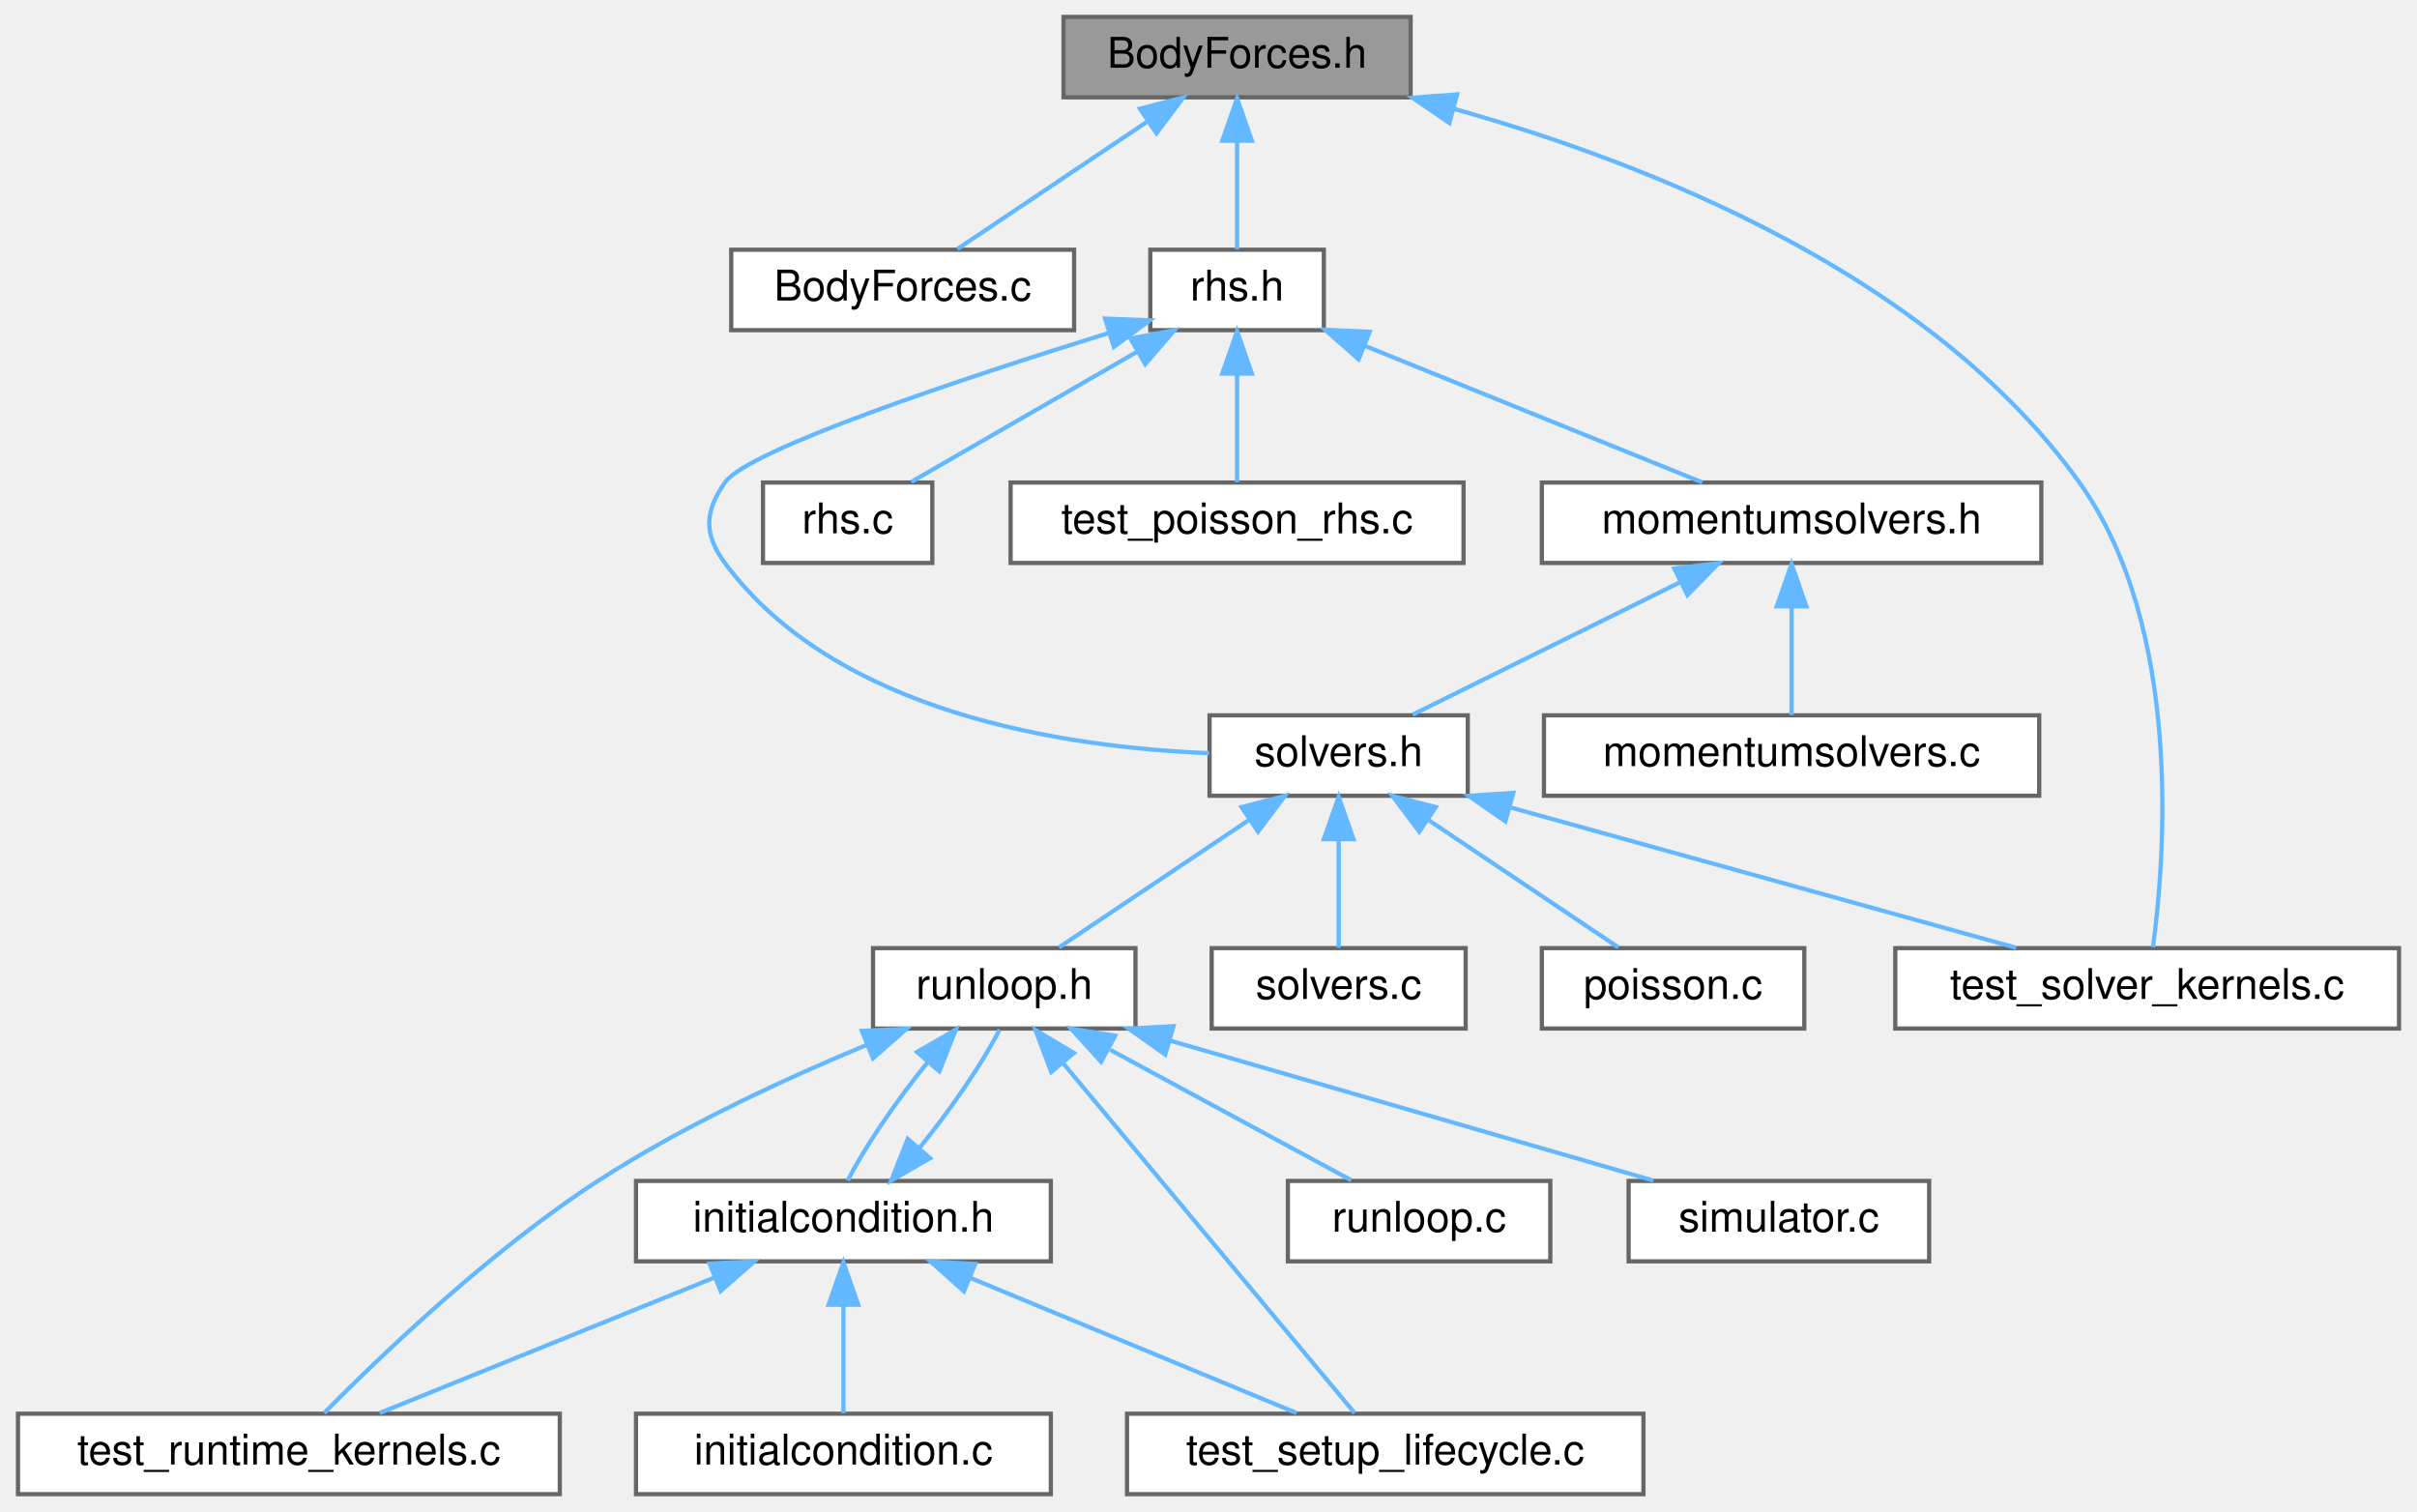
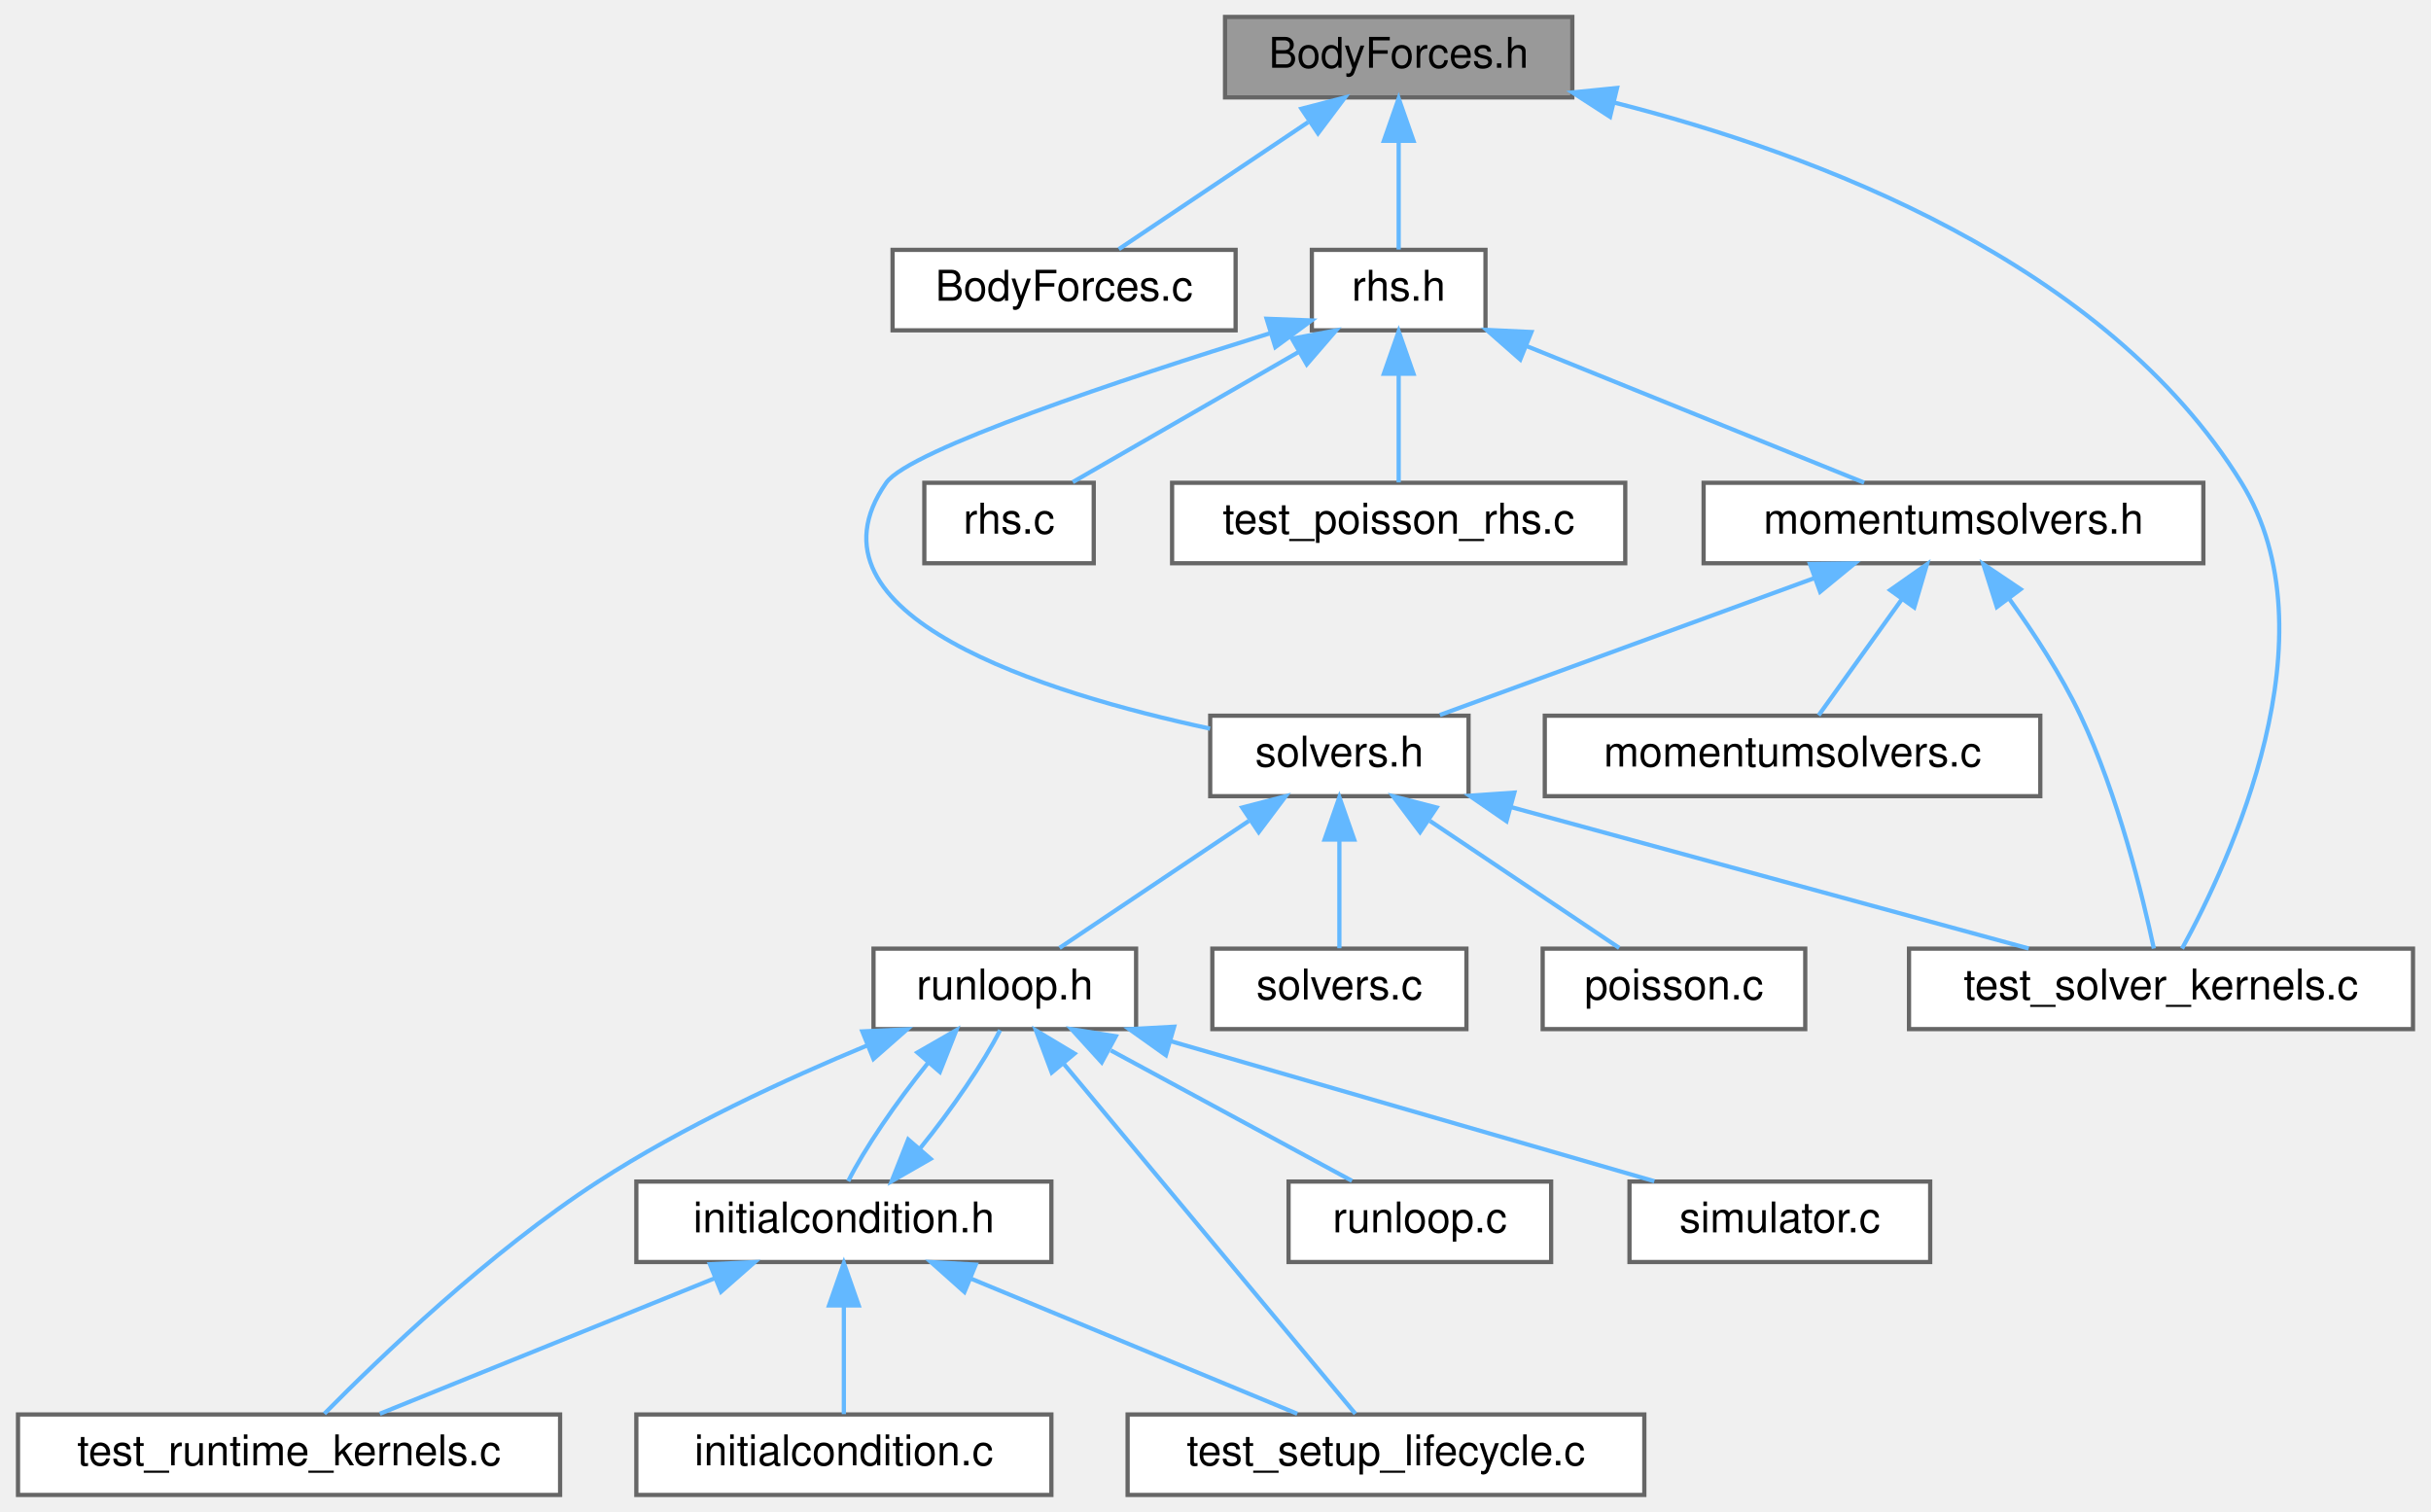
- <svg xmlns="http://www.w3.org/2000/svg" xmlns:xlink="http://www.w3.org/1999/xlink" width="571pt" height="357pt" viewBox="0.00 0.00 570.50 357.00">
+ <svg xmlns="http://www.w3.org/2000/svg" xmlns:xlink="http://www.w3.org/1999/xlink" width="574pt" height="357pt" viewBox="0.00 0.00 573.50 357.00">
  <g id="graph0" class="graph" transform="scale(1 1) rotate(0) translate(4 353)">
    <g id="Node000001" class="node">
      <g id="a_Node000001">
        <a xlink:title=" ">
-           <polygon fill="#999999" stroke="#666666" points="329,-349 247,-349 247,-330 329,-330 329,-349" />
-           <text text-anchor="middle" x="288" y="-337" font-family="Helvetica,sans-Serif" font-size="10.00">BodyForces.h</text>
+           <polygon fill="#999999" stroke="#666666" points="367,-349 285,-349 285,-330 367,-330 367,-349" />
+           <text text-anchor="middle" x="326" y="-337" font-family="Helvetica,sans-Serif" font-size="10.00">BodyForces.h</text>
        </a>
      </g>
    </g>
    <g id="Node000002" class="node">
      <g id="a_Node000002">
        <a xlink:href="BodyForces_8c.html" target="_top" xlink:title=" ">
-           <polygon fill="white" stroke="#666666" points="249.5,-294 168.5,-294 168.5,-275 249.5,-275 249.5,-294" />
-           <text text-anchor="middle" x="209" y="-282" font-family="Helvetica,sans-Serif" font-size="10.00">BodyForces.c</text>
+           <polygon fill="white" stroke="#666666" points="287.5,-294 206.5,-294 206.5,-275 287.5,-275 287.5,-294" />
+           <text text-anchor="middle" x="247" y="-282" font-family="Helvetica,sans-Serif" font-size="10.00">BodyForces.c</text>
        </a>
      </g>
    </g>
    <g id="edge1_Node000001_Node000002" class="edge">
      <g id="a_edge1_Node000001_Node000002">
        <a xlink:title=" ">
-           <path fill="none" stroke="#63b8ff" d="M266.61,-324.15C252.33,-314.57 234.03,-302.29 221.92,-294.17" />
-           <polygon fill="#63b8ff" stroke="#63b8ff" points="265.05,-327.32 275.31,-329.98 268.95,-321.51 265.05,-327.32" />
+           <path fill="none" stroke="#63b8ff" d="M304.61,-324.15C290.33,-314.57 272.03,-302.29 259.92,-294.17" />
+           <polygon fill="#63b8ff" stroke="#63b8ff" points="303.05,-327.32 313.31,-329.98 306.95,-321.51 303.05,-327.32" />
        </a>
      </g>
    </g>
    <g id="Node000003" class="node">
      <g id="a_Node000003">
        <a xlink:href="rhs_8h.html" target="_top" xlink:title=" ">
-           <polygon fill="white" stroke="#666666" points="308.5,-294 267.5,-294 267.5,-275 308.5,-275 308.5,-294" />
-           <text text-anchor="middle" x="288" y="-282" font-family="Helvetica,sans-Serif" font-size="10.00">rhs.h</text>
+           <polygon fill="white" stroke="#666666" points="346.5,-294 305.5,-294 305.5,-275 346.5,-275 346.5,-294" />
+           <text text-anchor="middle" x="326" y="-282" font-family="Helvetica,sans-Serif" font-size="10.00">rhs.h</text>
        </a>
      </g>
    </g>
    <g id="edge2_Node000001_Node000003" class="edge">
      <g id="a_edge2_Node000001_Node000003">
        <a xlink:title=" ">
-           <path fill="none" stroke="#63b8ff" d="M288,-319.66C288,-310.93 288,-300.99 288,-294.09" />
-           <polygon fill="#63b8ff" stroke="#63b8ff" points="284.5,-319.75 288,-329.75 291.5,-319.75 284.5,-319.75" />
+           <path fill="none" stroke="#63b8ff" d="M326,-319.66C326,-310.93 326,-300.99 326,-294.09" />
+           <polygon fill="#63b8ff" stroke="#63b8ff" points="322.5,-319.75 326,-329.75 329.5,-319.75 322.5,-319.75" />
        </a>
      </g>
    </g>
    <g id="Node000016" class="node">
      <g id="a_Node000016">
        <a xlink:href="test__solver__kernels_8c.html" target="_top" xlink:title="C unit tests for solver-side analytical and LES helper kernels.">
-           <polygon fill="white" stroke="#666666" points="562.5,-129 443.5,-129 443.5,-110 562.5,-110 562.5,-129" />
-           <text text-anchor="middle" x="503" y="-117" font-family="Helvetica,sans-Serif" font-size="10.00">test_solver_kernels.c</text>
-         </a>
-       </g>
-     </g>
-     <g id="edge22_Node000001_Node000016" class="edge">
-       <g id="a_edge22_Node000001_Node000016">
-         <a xlink:title=" ">
-           <path fill="none" stroke="#63b8ff" d="M339.29,-327.27C385.68,-314.26 451.94,-288.03 487,-239 511.51,-204.72 507.21,-150.29 504.38,-129.23" />
-           <polygon fill="#63b8ff" stroke="#63b8ff" points="338.16,-323.94 329.41,-329.92 339.98,-330.7 338.16,-323.94" />
+           <polygon fill="white" stroke="#666666" points="565.5,-129 446.5,-129 446.5,-110 565.5,-110 565.5,-129" />
+           <text text-anchor="middle" x="506" y="-117" font-family="Helvetica,sans-Serif" font-size="10.00">test_solver_kernels.c</text>
+         </a>
+       </g>
+     </g>
+     <g id="edge23_Node000001_Node000016" class="edge">
+       <g id="a_edge23_Node000001_Node000016">
+         <a xlink:title=" ">
+           <path fill="none" stroke="#63b8ff" d="M376.83,-328.8C424.42,-316.73 492.87,-291 525,-239 547.24,-203.02 522.26,-149.59 510.97,-129.01" />
+           <polygon fill="#63b8ff" stroke="#63b8ff" points="375.91,-325.42 367.02,-331.17 377.56,-332.23 375.91,-325.42" />
        </a>
      </g>
    </g>
    <g id="Node000004" class="node">
      <g id="a_Node000004">
        <a xlink:href="momentumsolvers_8h.html" target="_top" xlink:title=" ">
-           <polygon fill="white" stroke="#666666" points="478,-239 360,-239 360,-220 478,-220 478,-239" />
-           <text text-anchor="middle" x="419" y="-227" font-family="Helvetica,sans-Serif" font-size="10.00">momentumsolvers.h</text>
+           <polygon fill="white" stroke="#666666" points="516,-239 398,-239 398,-220 516,-220 516,-239" />
+           <text text-anchor="middle" x="457" y="-227" font-family="Helvetica,sans-Serif" font-size="10.00">momentumsolvers.h</text>
        </a>
      </g>
    </g>
    <g id="edge3_Node000003_Node000004" class="edge">
      <g id="a_edge3_Node000003_Node000004">
        <a xlink:title=" ">
-           <path fill="none" stroke="#63b8ff" d="M318.26,-271.26C342.66,-261.39 376.35,-247.76 397.91,-239.03" />
-           <polygon fill="#63b8ff" stroke="#63b8ff" points="316.71,-268.11 308.76,-275.1 319.34,-274.6 316.71,-268.11" />
+           <path fill="none" stroke="#63b8ff" d="M356.26,-271.26C380.66,-261.39 414.35,-247.76 435.91,-239.03" />
+           <polygon fill="#63b8ff" stroke="#63b8ff" points="354.71,-268.11 346.76,-275.1 357.34,-274.6 354.71,-268.11" />
        </a>
      </g>
    </g>
    <g id="Node000006" class="node">
      <g id="a_Node000006">
        <a xlink:href="solvers_8h.html" target="_top" xlink:title=" ">
          <polygon fill="white" stroke="#666666" points="342.5,-184 281.5,-184 281.5,-165 342.5,-165 342.5,-184" />
          <text text-anchor="middle" x="312" y="-172" font-family="Helvetica,sans-Serif" font-size="10.00">solvers.h</text>
        </a>
      </g>
    </g>
-     <g id="edge20_Node000003_Node000006" class="edge">
-       <g id="a_edge20_Node000003_Node000006">
-         <a xlink:title=" ">
-           <path fill="none" stroke="#63b8ff" d="M257.46,-274.26C223.42,-263.67 172.41,-246.76 167,-239 162.17,-232.07 161.98,-226.79 167,-220 193.22,-184.53 247.2,-176.43 281.39,-175.06" />
-           <polygon fill="#63b8ff" stroke="#63b8ff" points="256.82,-277.73 267.41,-277.33 258.88,-271.04 256.82,-277.73" />
+     <g id="edge21_Node000003_Node000006" class="edge">
+       <g id="a_edge21_Node000003_Node000006">
+         <a xlink:title=" ">
+           <path fill="none" stroke="#63b8ff" d="M295.46,-274.26C261.42,-263.67 210.41,-246.76 205,-239 183.12,-207.64 242.65,-189.29 281.47,-180.95" />
+           <polygon fill="#63b8ff" stroke="#63b8ff" points="294.82,-277.73 305.41,-277.33 296.88,-271.04 294.82,-277.73" />
        </a>
      </g>
    </g>
    <g id="Node000017" class="node">
      <g id="a_Node000017">
        <a xlink:href="rhs_8c.html" target="_top" xlink:title=" ">
-           <polygon fill="white" stroke="#666666" points="216,-239 176,-239 176,-220 216,-220 216,-239" />
-           <text text-anchor="middle" x="196" y="-227" font-family="Helvetica,sans-Serif" font-size="10.00">rhs.c</text>
-         </a>
-       </g>
-     </g>
-     <g id="edge19_Node000003_Node000017" class="edge">
-       <g id="a_edge19_Node000003_Node000017">
-         <a xlink:title=" ">
-           <path fill="none" stroke="#63b8ff" d="M264.51,-269.97C247.69,-260.28 225.55,-247.52 211.05,-239.17" />
-           <polygon fill="#63b8ff" stroke="#63b8ff" points="262.81,-273.03 273.22,-274.98 266.3,-266.96 262.81,-273.03" />
+           <polygon fill="white" stroke="#666666" points="254,-239 214,-239 214,-220 254,-220 254,-239" />
+           <text text-anchor="middle" x="234" y="-227" font-family="Helvetica,sans-Serif" font-size="10.00">rhs.c</text>
+         </a>
+       </g>
+     </g>
+     <g id="edge20_Node000003_Node000017" class="edge">
+       <g id="a_edge20_Node000003_Node000017">
+         <a xlink:title=" ">
+           <path fill="none" stroke="#63b8ff" d="M302.51,-269.97C285.69,-260.28 263.55,-247.52 249.05,-239.17" />
+           <polygon fill="#63b8ff" stroke="#63b8ff" points="300.81,-273.03 311.22,-274.98 304.3,-266.96 300.81,-273.03" />
        </a>
      </g>
    </g>
    <g id="Node000018" class="node">
      <g id="a_Node000018">
        <a xlink:href="test__poisson__rhs_8c.html" target="_top" xlink:title="C unit tests for Poisson, RHS, body-force, and diffusivity helpers.">
-           <polygon fill="white" stroke="#666666" points="341.5,-239 234.5,-239 234.5,-220 341.5,-220 341.5,-239" />
-           <text text-anchor="middle" x="288" y="-227" font-family="Helvetica,sans-Serif" font-size="10.00">test_poisson_rhs.c</text>
-         </a>
-       </g>
-     </g>
-     <g id="edge21_Node000003_Node000018" class="edge">
-       <g id="a_edge21_Node000003_Node000018">
-         <a xlink:title=" ">
-           <path fill="none" stroke="#63b8ff" d="M288,-264.66C288,-255.93 288,-245.99 288,-239.09" />
-           <polygon fill="#63b8ff" stroke="#63b8ff" points="284.5,-264.75 288,-274.75 291.5,-264.75 284.5,-264.75" />
+           <polygon fill="white" stroke="#666666" points="379.5,-239 272.5,-239 272.5,-220 379.5,-220 379.5,-239" />
+           <text text-anchor="middle" x="326" y="-227" font-family="Helvetica,sans-Serif" font-size="10.00">test_poisson_rhs.c</text>
+         </a>
+       </g>
+     </g>
+     <g id="edge22_Node000003_Node000018" class="edge">
+       <g id="a_edge22_Node000003_Node000018">
+         <a xlink:title=" ">
+           <path fill="none" stroke="#63b8ff" d="M326,-264.66C326,-255.93 326,-245.99 326,-239.09" />
+           <polygon fill="#63b8ff" stroke="#63b8ff" points="322.5,-264.75 326,-274.75 329.5,-264.75 322.5,-264.75" />
        </a>
      </g>
    </g>
    <g id="Node000005" class="node">
      <g id="a_Node000005">
        <a xlink:href="momentumsolvers_8c.html" target="_top" xlink:title=" ">
          <polygon fill="white" stroke="#666666" points="477.5,-184 360.5,-184 360.5,-165 477.5,-165 477.5,-184" />
          <text text-anchor="middle" x="419" y="-172" font-family="Helvetica,sans-Serif" font-size="10.00">momentumsolvers.c</text>
        </a>
      </g>
    </g>
    <g id="edge4_Node000004_Node000005" class="edge">
      <g id="a_edge4_Node000004_Node000005">
        <a xlink:title=" ">
-           <path fill="none" stroke="#63b8ff" d="M419,-209.66C419,-200.93 419,-190.99 419,-184.09" />
-           <polygon fill="#63b8ff" stroke="#63b8ff" points="415.5,-209.75 419,-219.75 422.5,-209.75 415.5,-209.75" />
+           <path fill="none" stroke="#63b8ff" d="M444.73,-211.39C438.19,-202.27 430.43,-191.45 425.16,-184.09" />
+           <polygon fill="#63b8ff" stroke="#63b8ff" points="442.05,-213.66 450.73,-219.75 447.74,-209.58 442.05,-213.66" />
        </a>
      </g>
    </g>
    <g id="edge5_Node000004_Node000006" class="edge">
      <g id="a_edge5_Node000004_Node000006">
        <a xlink:title=" ">
-           <path fill="none" stroke="#63b8ff" d="M392.76,-215.5C373.07,-205.75 346.68,-192.68 329.5,-184.17" />
-           <polygon fill="#63b8ff" stroke="#63b8ff" points="391.29,-218.68 401.81,-219.98 394.4,-212.41 391.29,-218.68" />
+           <path fill="none" stroke="#63b8ff" d="M424.31,-216.55C397.38,-206.71 359.84,-192.98 335.72,-184.17" />
+           <polygon fill="#63b8ff" stroke="#63b8ff" points="423.11,-219.84 433.7,-219.98 425.51,-213.26 423.11,-219.84" />
+         </a>
+       </g>
+     </g>
+     <g id="edge19_Node000004_Node000016" class="edge">
+       <g id="a_edge19_Node000004_Node000016">
+         <a xlink:title=" ">
+           <path fill="none" stroke="#63b8ff" d="M470.14,-211.64C475.92,-203.61 482.43,-193.67 487,-184 495.86,-165.28 501.65,-141.49 504.31,-129.02" />
+           <polygon fill="#63b8ff" stroke="#63b8ff" points="467.24,-209.67 464.05,-219.78 472.85,-213.87 467.24,-209.67" />
        </a>
      </g>
    </g>
    <g id="Node000007" class="node">
      <g id="a_Node000007">
        <a xlink:href="poisson_8c.html" target="_top" xlink:title=" ">
          <polygon fill="white" stroke="#666666" points="422,-129 360,-129 360,-110 422,-110 422,-129" />
          <text text-anchor="middle" x="391" y="-117" font-family="Helvetica,sans-Serif" font-size="10.00">poisson.c</text>
        </a>
      </g>
    </g>
    <g id="edge6_Node000006_Node000007" class="edge">
      <g id="a_edge6_Node000006_Node000007">
        <a xlink:title=" ">
          <path fill="none" stroke="#63b8ff" d="M333.39,-159.15C347.67,-149.57 365.97,-137.29 378.08,-129.17" />
          <polygon fill="#63b8ff" stroke="#63b8ff" points="331.05,-156.51 324.69,-164.98 334.95,-162.32 331.05,-156.51" />
        </a>
      </g>
    </g>
    <g id="Node000008" class="node">
      <g id="a_Node000008">
        <a xlink:href="runloop_8h.html" target="_top" xlink:title=" ">
          <polygon fill="white" stroke="#666666" points="264,-129 202,-129 202,-110 264,-110 264,-129" />
          <text text-anchor="middle" x="233" y="-117" font-family="Helvetica,sans-Serif" font-size="10.00">runloop.h</text>
        </a>
      </g>
    </g>
    <g id="edge7_Node000006_Node000008" class="edge">
      <g id="a_edge7_Node000006_Node000008">
        <a xlink:title=" ">
          <path fill="none" stroke="#63b8ff" d="M290.61,-159.15C276.33,-149.57 258.03,-137.29 245.92,-129.17" />
          <polygon fill="#63b8ff" stroke="#63b8ff" points="289.05,-162.32 299.31,-164.98 292.95,-156.51 289.05,-162.32" />
        </a>
      </g>
    </g>
    <g id="Node000015" class="node">
      <g id="a_Node000015">
        <a xlink:href="solvers_8c.html" target="_top" xlink:title=" ">
          <polygon fill="white" stroke="#666666" points="342,-129 282,-129 282,-110 342,-110 342,-129" />
          <text text-anchor="middle" x="312" y="-117" font-family="Helvetica,sans-Serif" font-size="10.00">solvers.c</text>
        </a>
      </g>
    </g>
    <g id="edge17_Node000006_Node000015" class="edge">
      <g id="a_edge17_Node000006_Node000015">
        <a xlink:title=" ">
          <path fill="none" stroke="#63b8ff" d="M312,-154.66C312,-145.93 312,-135.99 312,-129.09" />
          <polygon fill="#63b8ff" stroke="#63b8ff" points="308.5,-154.75 312,-164.75 315.5,-154.75 308.5,-154.75" />
        </a>
      </g>
    </g>
    <g id="edge18_Node000006_Node000016" class="edge">
      <g id="a_edge18_Node000006_Node000016">
        <a xlink:title=" ">
-           <path fill="none" stroke="#63b8ff" d="M352.78,-162.18C388.5,-152.27 439.63,-138.08 472.07,-129.08" />
-           <polygon fill="#63b8ff" stroke="#63b8ff" points="351.39,-158.94 342.69,-164.98 353.26,-165.68 351.39,-158.94" />
+           <path fill="none" stroke="#63b8ff" d="M352.54,-162.42C388.92,-152.49 441.56,-138.11 474.76,-129.03" />
+           <polygon fill="#63b8ff" stroke="#63b8ff" points="351.46,-159.09 342.74,-165.1 353.31,-165.84 351.46,-159.09" />
        </a>
      </g>
    </g>
    <g id="Node000009" class="node">
      <g id="a_Node000009">
        <a xlink:href="initialcondition_8h.html" target="_top" xlink:title=" ">
          <polygon fill="white" stroke="#666666" points="244,-74 146,-74 146,-55 244,-55 244,-74" />
          <text text-anchor="middle" x="195" y="-62" font-family="Helvetica,sans-Serif" font-size="10.00">initialcondition.h</text>
        </a>
      </g>
    </g>
    <g id="edge8_Node000008_Node000009" class="edge">
      <g id="a_edge8_Node000008_Node000009">
        <a xlink:title=" ">
          <path fill="none" stroke="#63b8ff" d="M214.83,-101.96C207.35,-92.72 199.77,-81.6 196.03,-74.09" />
          <polygon fill="#63b8ff" stroke="#63b8ff" points="212.37,-104.47 221.56,-109.75 217.67,-99.89 212.37,-104.47" />
        </a>
      </g>
    </g>
    <g id="Node000011" class="node">
      <g id="a_Node000011">
        <a xlink:href="test__runtime__kernels_8c.html" target="_top" xlink:title="C unit tests for runtime, particle, wall, and walltime-guard helpers.">
          <polygon fill="white" stroke="#666666" points="128,-19 0,-19 0,0 128,0 128,-19" />
          <text text-anchor="middle" x="64" y="-7" font-family="Helvetica,sans-Serif" font-size="10.00">test_runtime_kernels.c</text>
        </a>
      </g>
    </g>
    <g id="edge15_Node000008_Node000011" class="edge">
      <g id="a_edge15_Node000008_Node000011">
        <a xlink:title=" ">
          <path fill="none" stroke="#63b8ff" d="M200.44,-106.11C181.27,-98.16 156.95,-86.93 137,-74 111.34,-57.37 85.27,-32.29 72.34,-19.18" />
          <polygon fill="#63b8ff" stroke="#63b8ff" points="199.36,-109.45 209.94,-109.95 201.99,-102.96 199.36,-109.45" />
        </a>
      </g>
    </g>
    <g id="Node000012" class="node">
      <g id="a_Node000012">
        <a xlink:href="test__setup__lifecycle_8c.html" target="_top" xlink:title="C unit tests for setup, initialization, and cleanup lifecycle entry points.">
          <polygon fill="white" stroke="#666666" points="384,-19 262,-19 262,0 384,0 384,-19" />
          <text text-anchor="middle" x="323" y="-7" font-family="Helvetica,sans-Serif" font-size="10.00">test_setup_lifecycle.c</text>
        </a>
      </g>
    </g>
    <g id="edge16_Node000008_Node000012" class="edge">
      <g id="a_edge16_Node000008_Node000012">
        <a xlink:title=" ">
          <path fill="none" stroke="#63b8ff" d="M247.01,-101.69C266.44,-78.37 300.88,-37.05 315.78,-19.16" />
          <polygon fill="#63b8ff" stroke="#63b8ff" points="244.08,-99.74 240.37,-109.66 249.46,-104.22 244.08,-99.74" />
        </a>
      </g>
    </g>
    <g id="Node000013" class="node">
      <g id="a_Node000013">
        <a xlink:href="runloop_8c.html" target="_top" xlink:title="Test program for DMSwarm interpolation using the fdf-curvIB method.">
          <polygon fill="white" stroke="#666666" points="362,-74 300,-74 300,-55 362,-55 362,-74" />
          <text text-anchor="middle" x="331" y="-62" font-family="Helvetica,sans-Serif" font-size="10.00">runloop.c</text>
        </a>
      </g>
    </g>
    <g id="edge13_Node000008_Node000013" class="edge">
      <g id="a_edge13_Node000008_Node000013">
        <a xlink:title=" ">
          <path fill="none" stroke="#63b8ff" d="M258.03,-104.97C275.94,-95.28 299.53,-82.52 314.97,-74.17" />
          <polygon fill="#63b8ff" stroke="#63b8ff" points="255.88,-102.15 248.75,-109.98 259.21,-108.31 255.88,-102.15" />
        </a>
      </g>
    </g>
    <g id="Node000014" class="node">
      <g id="a_Node000014">
        <a xlink:href="simulator_8c.html" target="_top" xlink:title="Main driver for the unified CFD and Lagrangian particle solver.">
          <polygon fill="white" stroke="#666666" points="451.5,-74 380.5,-74 380.5,-55 451.5,-55 451.5,-74" />
          <text text-anchor="middle" x="416" y="-62" font-family="Helvetica,sans-Serif" font-size="10.00">simulator.c</text>
        </a>
      </g>
    </g>
    <g id="edge14_Node000008_Node000014" class="edge">
      <g id="a_edge14_Node000008_Node000014">
        <a xlink:title=" ">
          <path fill="none" stroke="#63b8ff" d="M272.07,-107.18C306.3,-97.27 355.29,-83.08 386.37,-74.08" />
          <polygon fill="#63b8ff" stroke="#63b8ff" points="271.03,-103.84 262.4,-109.98 272.98,-110.56 271.03,-103.84" />
        </a>
      </g>
    </g>
    <g id="edge10_Node000009_Node000008" class="edge">
      <g id="a_edge10_Node000009_Node000008">
        <a xlink:title=" ">
          <path fill="none" stroke="#63b8ff" d="M213.01,-81.84C220.49,-91.05 228.09,-102.18 231.89,-109.75" />
          <polygon fill="#63b8ff" stroke="#63b8ff" points="215.48,-79.36 206.29,-74.09 210.19,-83.94 215.48,-79.36" />
        </a>
      </g>
    </g>
    <g id="Node000010" class="node">
      <g id="a_Node000010">
        <a xlink:href="initialcondition_8c.html" target="_top" xlink:title="// Setup the Initial conditions for different cases.">
          <polygon fill="white" stroke="#666666" points="244,-19 146,-19 146,0 244,0 244,-19" />
          <text text-anchor="middle" x="195" y="-7" font-family="Helvetica,sans-Serif" font-size="10.00">initialcondition.c</text>
        </a>
      </g>
    </g>
    <g id="edge9_Node000009_Node000010" class="edge">
      <g id="a_edge9_Node000009_Node000010">
        <a xlink:title=" ">
          <path fill="none" stroke="#63b8ff" d="M195,-44.66C195,-35.93 195,-25.99 195,-19.09" />
          <polygon fill="#63b8ff" stroke="#63b8ff" points="191.5,-44.75 195,-54.75 198.5,-44.75 191.5,-44.75" />
        </a>
      </g>
    </g>
    <g id="edge11_Node000009_Node000011" class="edge">
      <g id="a_edge11_Node000009_Node000011">
        <a xlink:title=" ">
          <path fill="none" stroke="#63b8ff" d="M164.5,-51.16C140.25,-41.35 106.93,-27.87 85.43,-19.17" />
          <polygon fill="#63b8ff" stroke="#63b8ff" points="163.37,-54.48 173.95,-54.98 166,-47.99 163.37,-54.48" />
        </a>
      </g>
    </g>
    <g id="edge12_Node000009_Node000012" class="edge">
      <g id="a_edge12_Node000009_Node000012">
        <a xlink:title=" ">
          <path fill="none" stroke="#63b8ff" d="M225.12,-51.03C248.79,-41.23 281.15,-27.83 302.06,-19.17" />
          <polygon fill="#63b8ff" stroke="#63b8ff" points="223.47,-47.93 215.57,-54.98 226.14,-54.39 223.47,-47.93" />
        </a>
      </g>
    </g>
  </g>
</svg>
